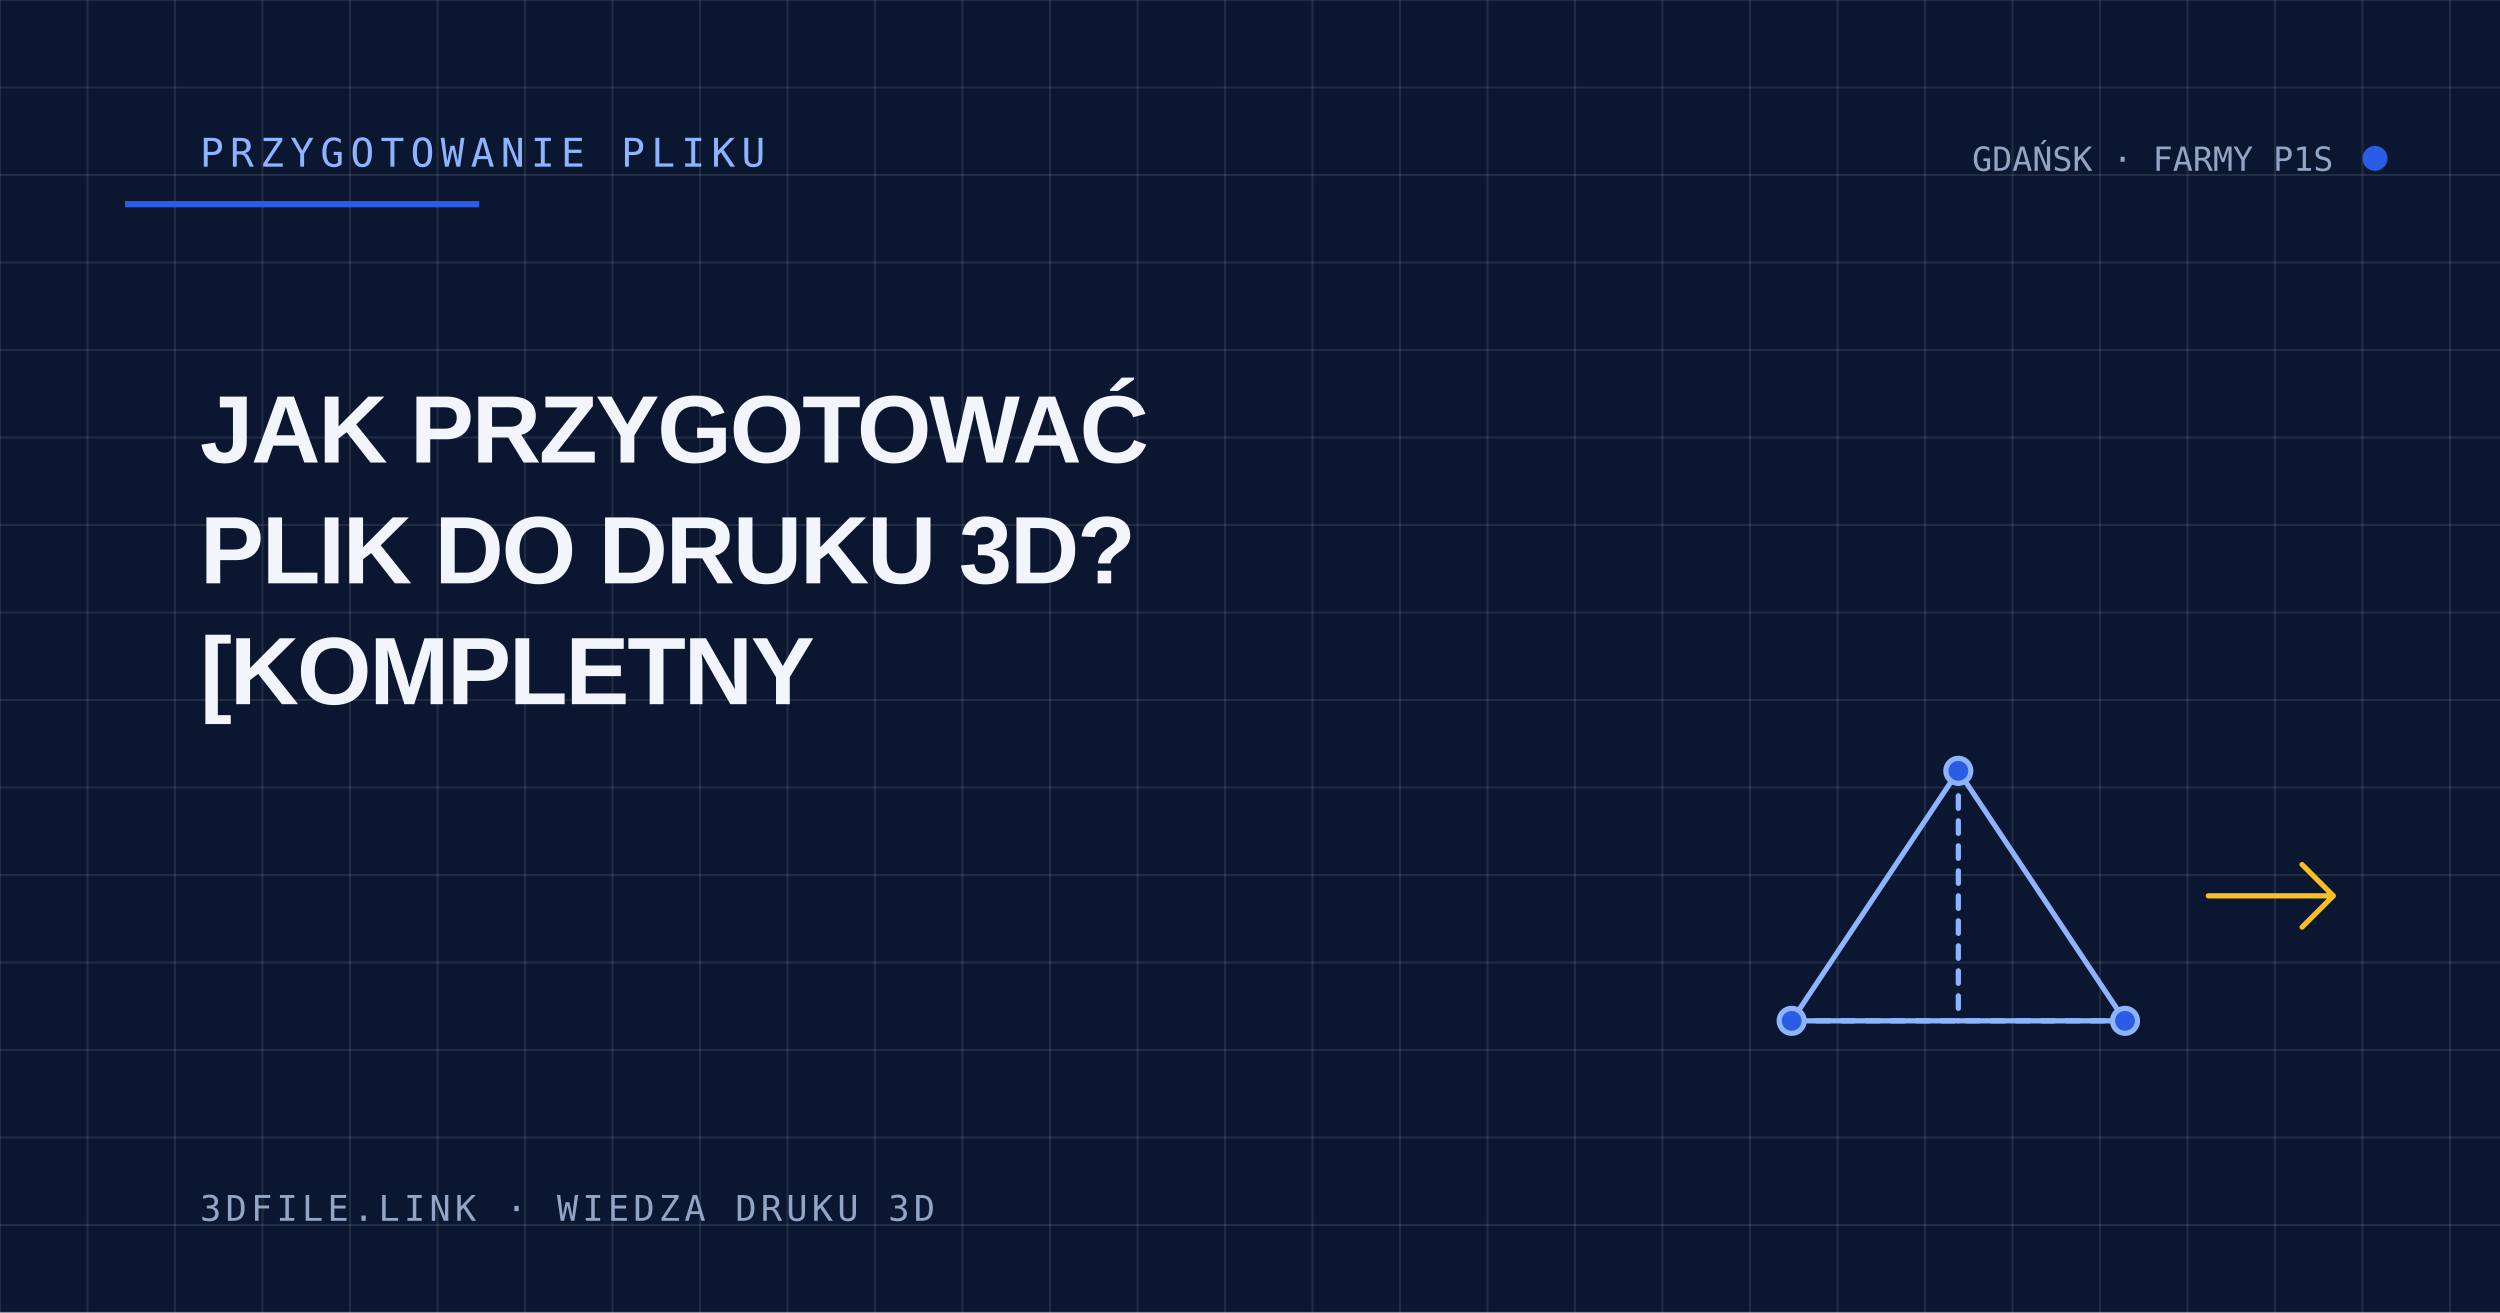
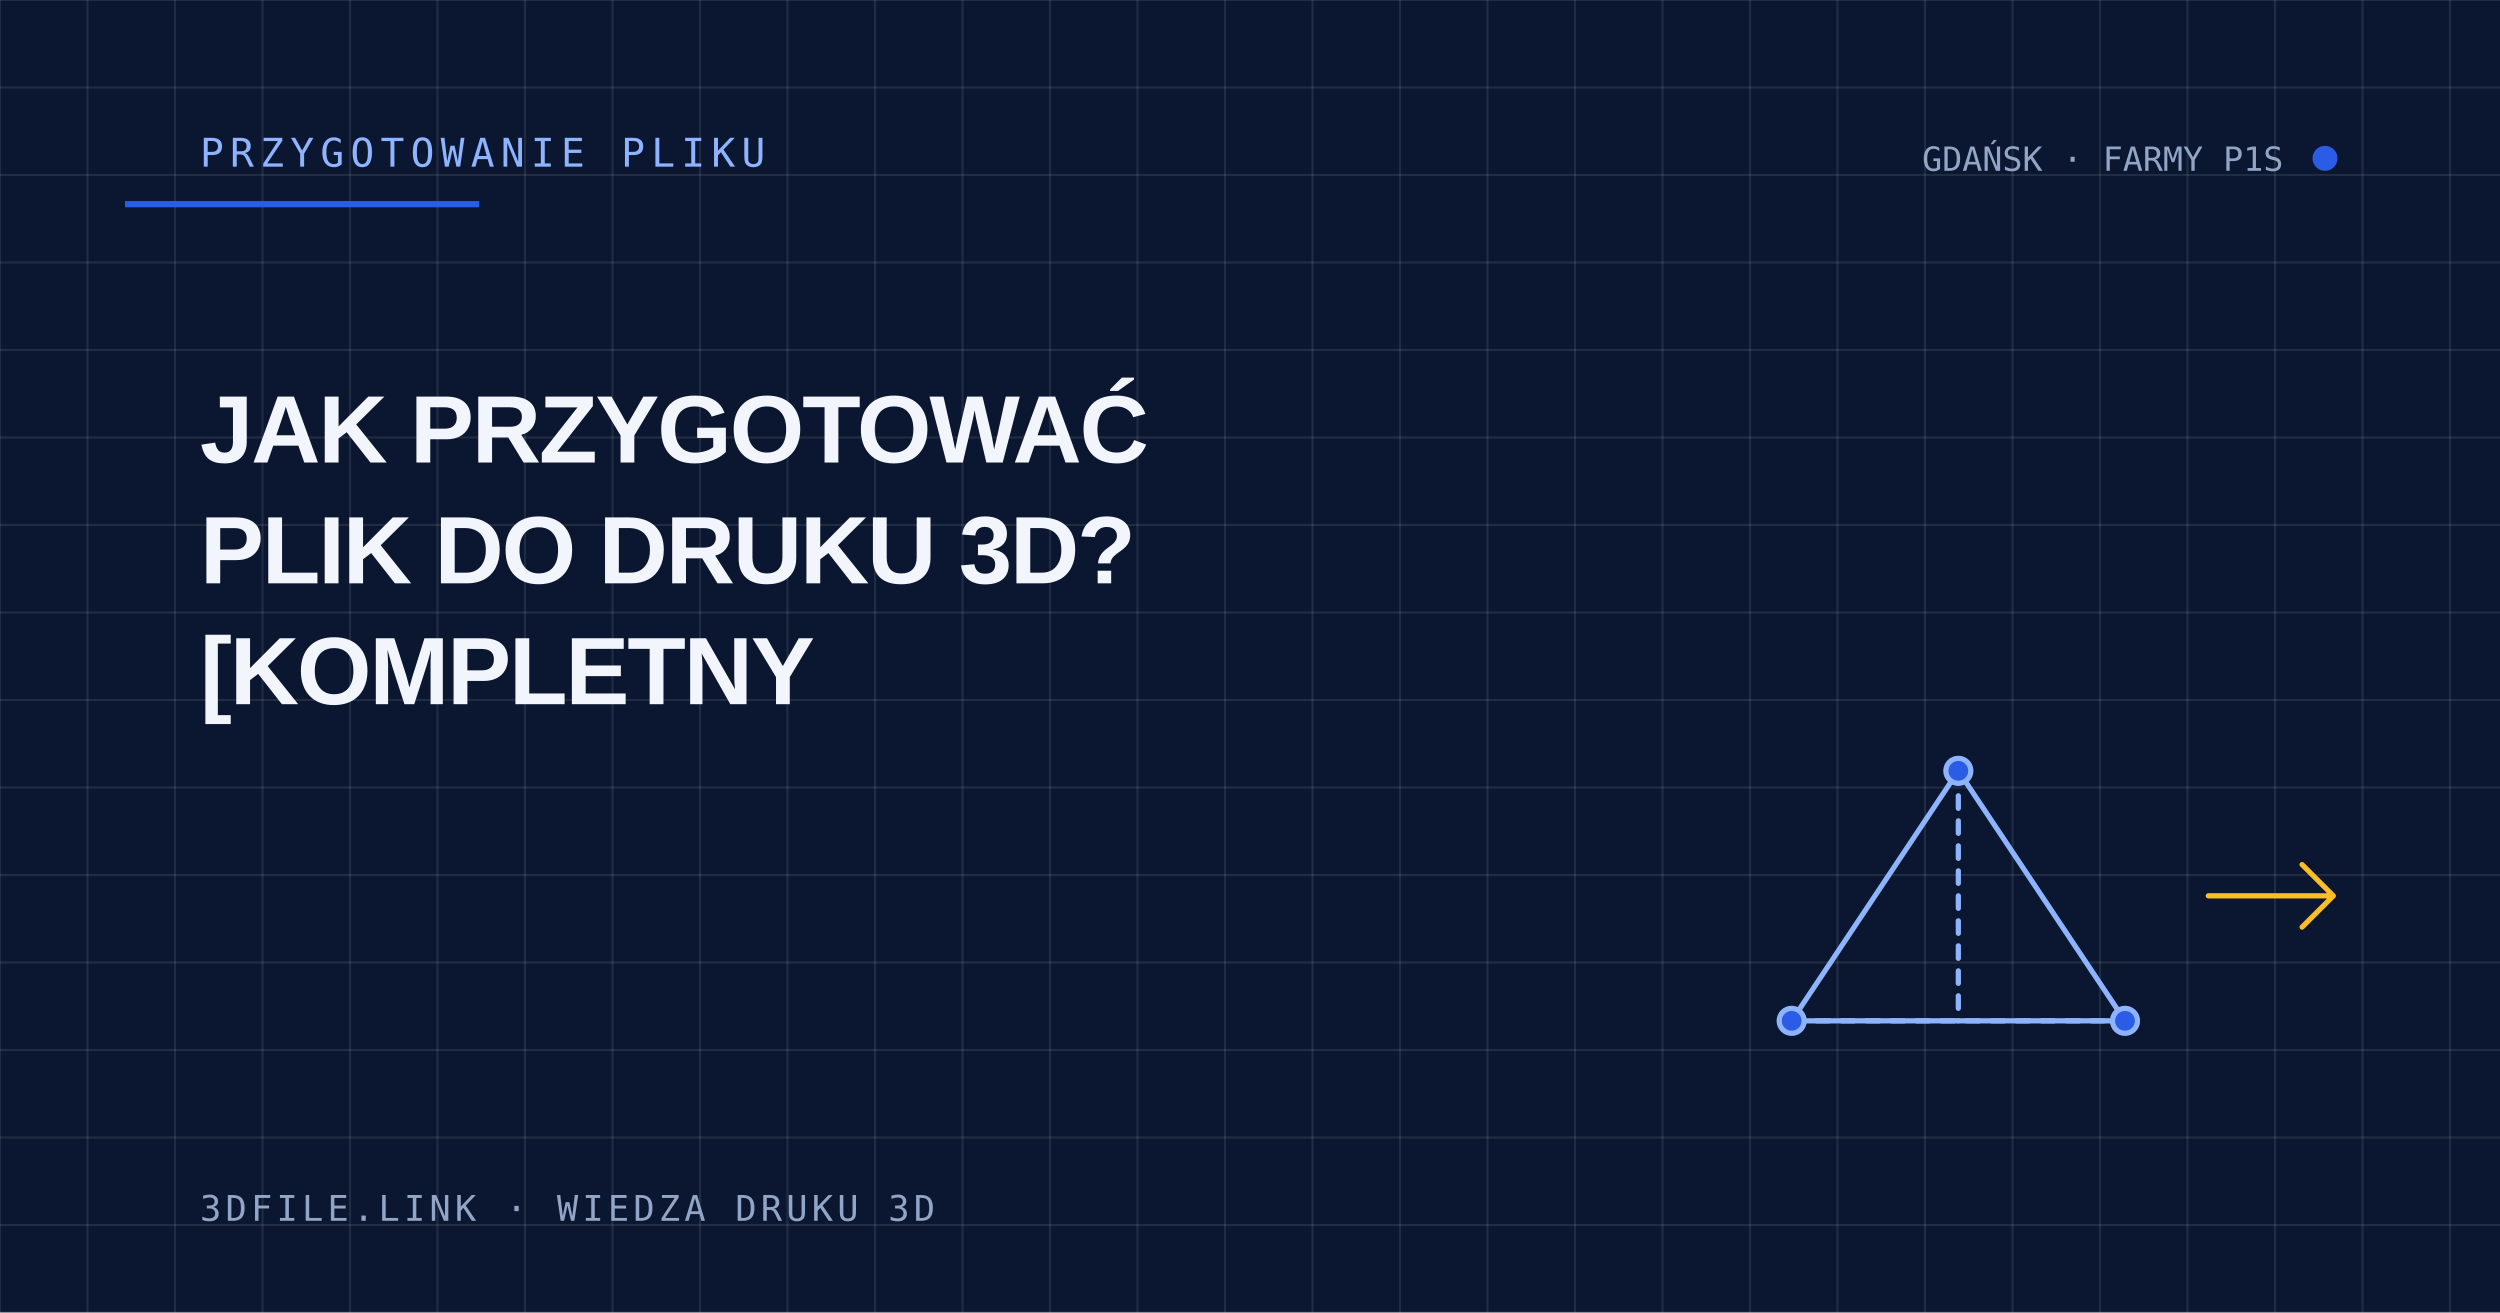
<svg xmlns="http://www.w3.org/2000/svg" viewBox="0 0 1200 630" width="1200" height="630">
  <rect width="1200" height="630" fill="#0B1730" />
  <g stroke="rgba(255,255,255,.09)" stroke-width="1">
    <line x1="0" y1="0" x2="1200" y2="0" />
    <line x1="0" y1="42" x2="1200" y2="42" />
    <line x1="0" y1="84" x2="1200" y2="84" />
    <line x1="0" y1="126" x2="1200" y2="126" />
    <line x1="0" y1="168" x2="1200" y2="168" />
    <line x1="0" y1="210" x2="1200" y2="210" />
    <line x1="0" y1="252" x2="1200" y2="252" />
    <line x1="0" y1="294" x2="1200" y2="294" />
    <line x1="0" y1="336" x2="1200" y2="336" />
    <line x1="0" y1="378" x2="1200" y2="378" />
    <line x1="0" y1="420" x2="1200" y2="420" />
    <line x1="0" y1="462" x2="1200" y2="462" />
    <line x1="0" y1="504" x2="1200" y2="504" />
    <line x1="0" y1="546" x2="1200" y2="546" />
    <line x1="0" y1="588" x2="1200" y2="588" />
    <line x1="0" y1="630" x2="1200" y2="630" />
    <line x1="0" y1="0" x2="0" y2="630" />
    <line x1="42" y1="0" x2="42" y2="630" />
    <line x1="84" y1="0" x2="84" y2="630" />
    <line x1="126" y1="0" x2="126" y2="630" />
    <line x1="168" y1="0" x2="168" y2="630" />
    <line x1="210" y1="0" x2="210" y2="630" />
    <line x1="252" y1="0" x2="252" y2="630" />
    <line x1="294" y1="0" x2="294" y2="630" />
    <line x1="336" y1="0" x2="336" y2="630" />
    <line x1="378" y1="0" x2="378" y2="630" />
    <line x1="420" y1="0" x2="420" y2="630" />
    <line x1="462" y1="0" x2="462" y2="630" />
    <line x1="504" y1="0" x2="504" y2="630" />
    <line x1="546" y1="0" x2="546" y2="630" />
    <line x1="588" y1="0" x2="588" y2="630" />
    <line x1="630" y1="0" x2="630" y2="630" />
    <line x1="672" y1="0" x2="672" y2="630" />
    <line x1="714" y1="0" x2="714" y2="630" />
    <line x1="756" y1="0" x2="756" y2="630" />
    <line x1="798" y1="0" x2="798" y2="630" />
    <line x1="840" y1="0" x2="840" y2="630" />
    <line x1="882" y1="0" x2="882" y2="630" />
    <line x1="924" y1="0" x2="924" y2="630" />
    <line x1="966" y1="0" x2="966" y2="630" />
    <line x1="1008" y1="0" x2="1008" y2="630" />
    <line x1="1050" y1="0" x2="1050" y2="630" />
    <line x1="1092" y1="0" x2="1092" y2="630" />
    <line x1="1134" y1="0" x2="1134" y2="630" />
    <line x1="1176" y1="0" x2="1176" y2="630" />
  </g>
  <text x="96" y="80" font-family="Consolas,monospace" font-size="19" letter-spacing="3" fill="#8FB4FF">PRZYGOTOWANIE PLIKU</text>
  <line x1="60" y1="98" x2="230" y2="98" stroke="#2B5CE6" stroke-width="3" />
  <text x="96" y="222" font-family="Arial Black,Arial" font-size="46" font-weight="900" fill="#F2F6FC" letter-spacing="-1">JAK PRZYGOTOWAĆ</text>
  <text x="96" y="280" font-family="Arial Black,Arial" font-size="46" font-weight="900" fill="#F2F6FC" letter-spacing="-1">PLIK DO DRUKU 3D?</text>
  <text x="96" y="338" font-family="Arial Black,Arial" font-size="46" font-weight="900" fill="#F2F6FC" letter-spacing="-1">[KOMPLETNY</text>
  <g transform="translate(820,330)" fill="none" stroke="#8FB4FF" stroke-width="2.5" stroke-linecap="round" stroke-linejoin="round">
    <path d="M40 160L120 40l80 120z" />
    <path d="M120 40v120M40 160h160" stroke-dasharray="6 6" />
    <circle cx="120" cy="40" r="6" fill="#2B5CE6" />
    <circle cx="40" cy="160" r="6" fill="#2B5CE6" />
    <circle cx="200" cy="160" r="6" fill="#2B5CE6" />
    <path d="M240 100h60M285 85l15 15-15 15" stroke="#FBBF24" />
  </g>
  <text x="96" y="586" font-family="Consolas,monospace" font-size="17" letter-spacing="2" fill="#93A5C6">3DFILE.LINK · WIEDZA DRUKU 3D</text>
-   <circle cx="1140" cy="76" r="6" fill="#2B5CE6" />
-   <text x="1120" y="82" text-anchor="end" font-family="Consolas,monospace" font-size="16" fill="#93A5C6">GDAŃSK · FARMY P1S</text>
+   <circle cx="1116" cy="76" r="6" fill="#2B5CE6" />
+   <text x="1096" y="82" text-anchor="end" font-family="Consolas,monospace" font-size="16" fill="#93A5C6">GDAŃSK · FARMY P1S</text>
</svg>
